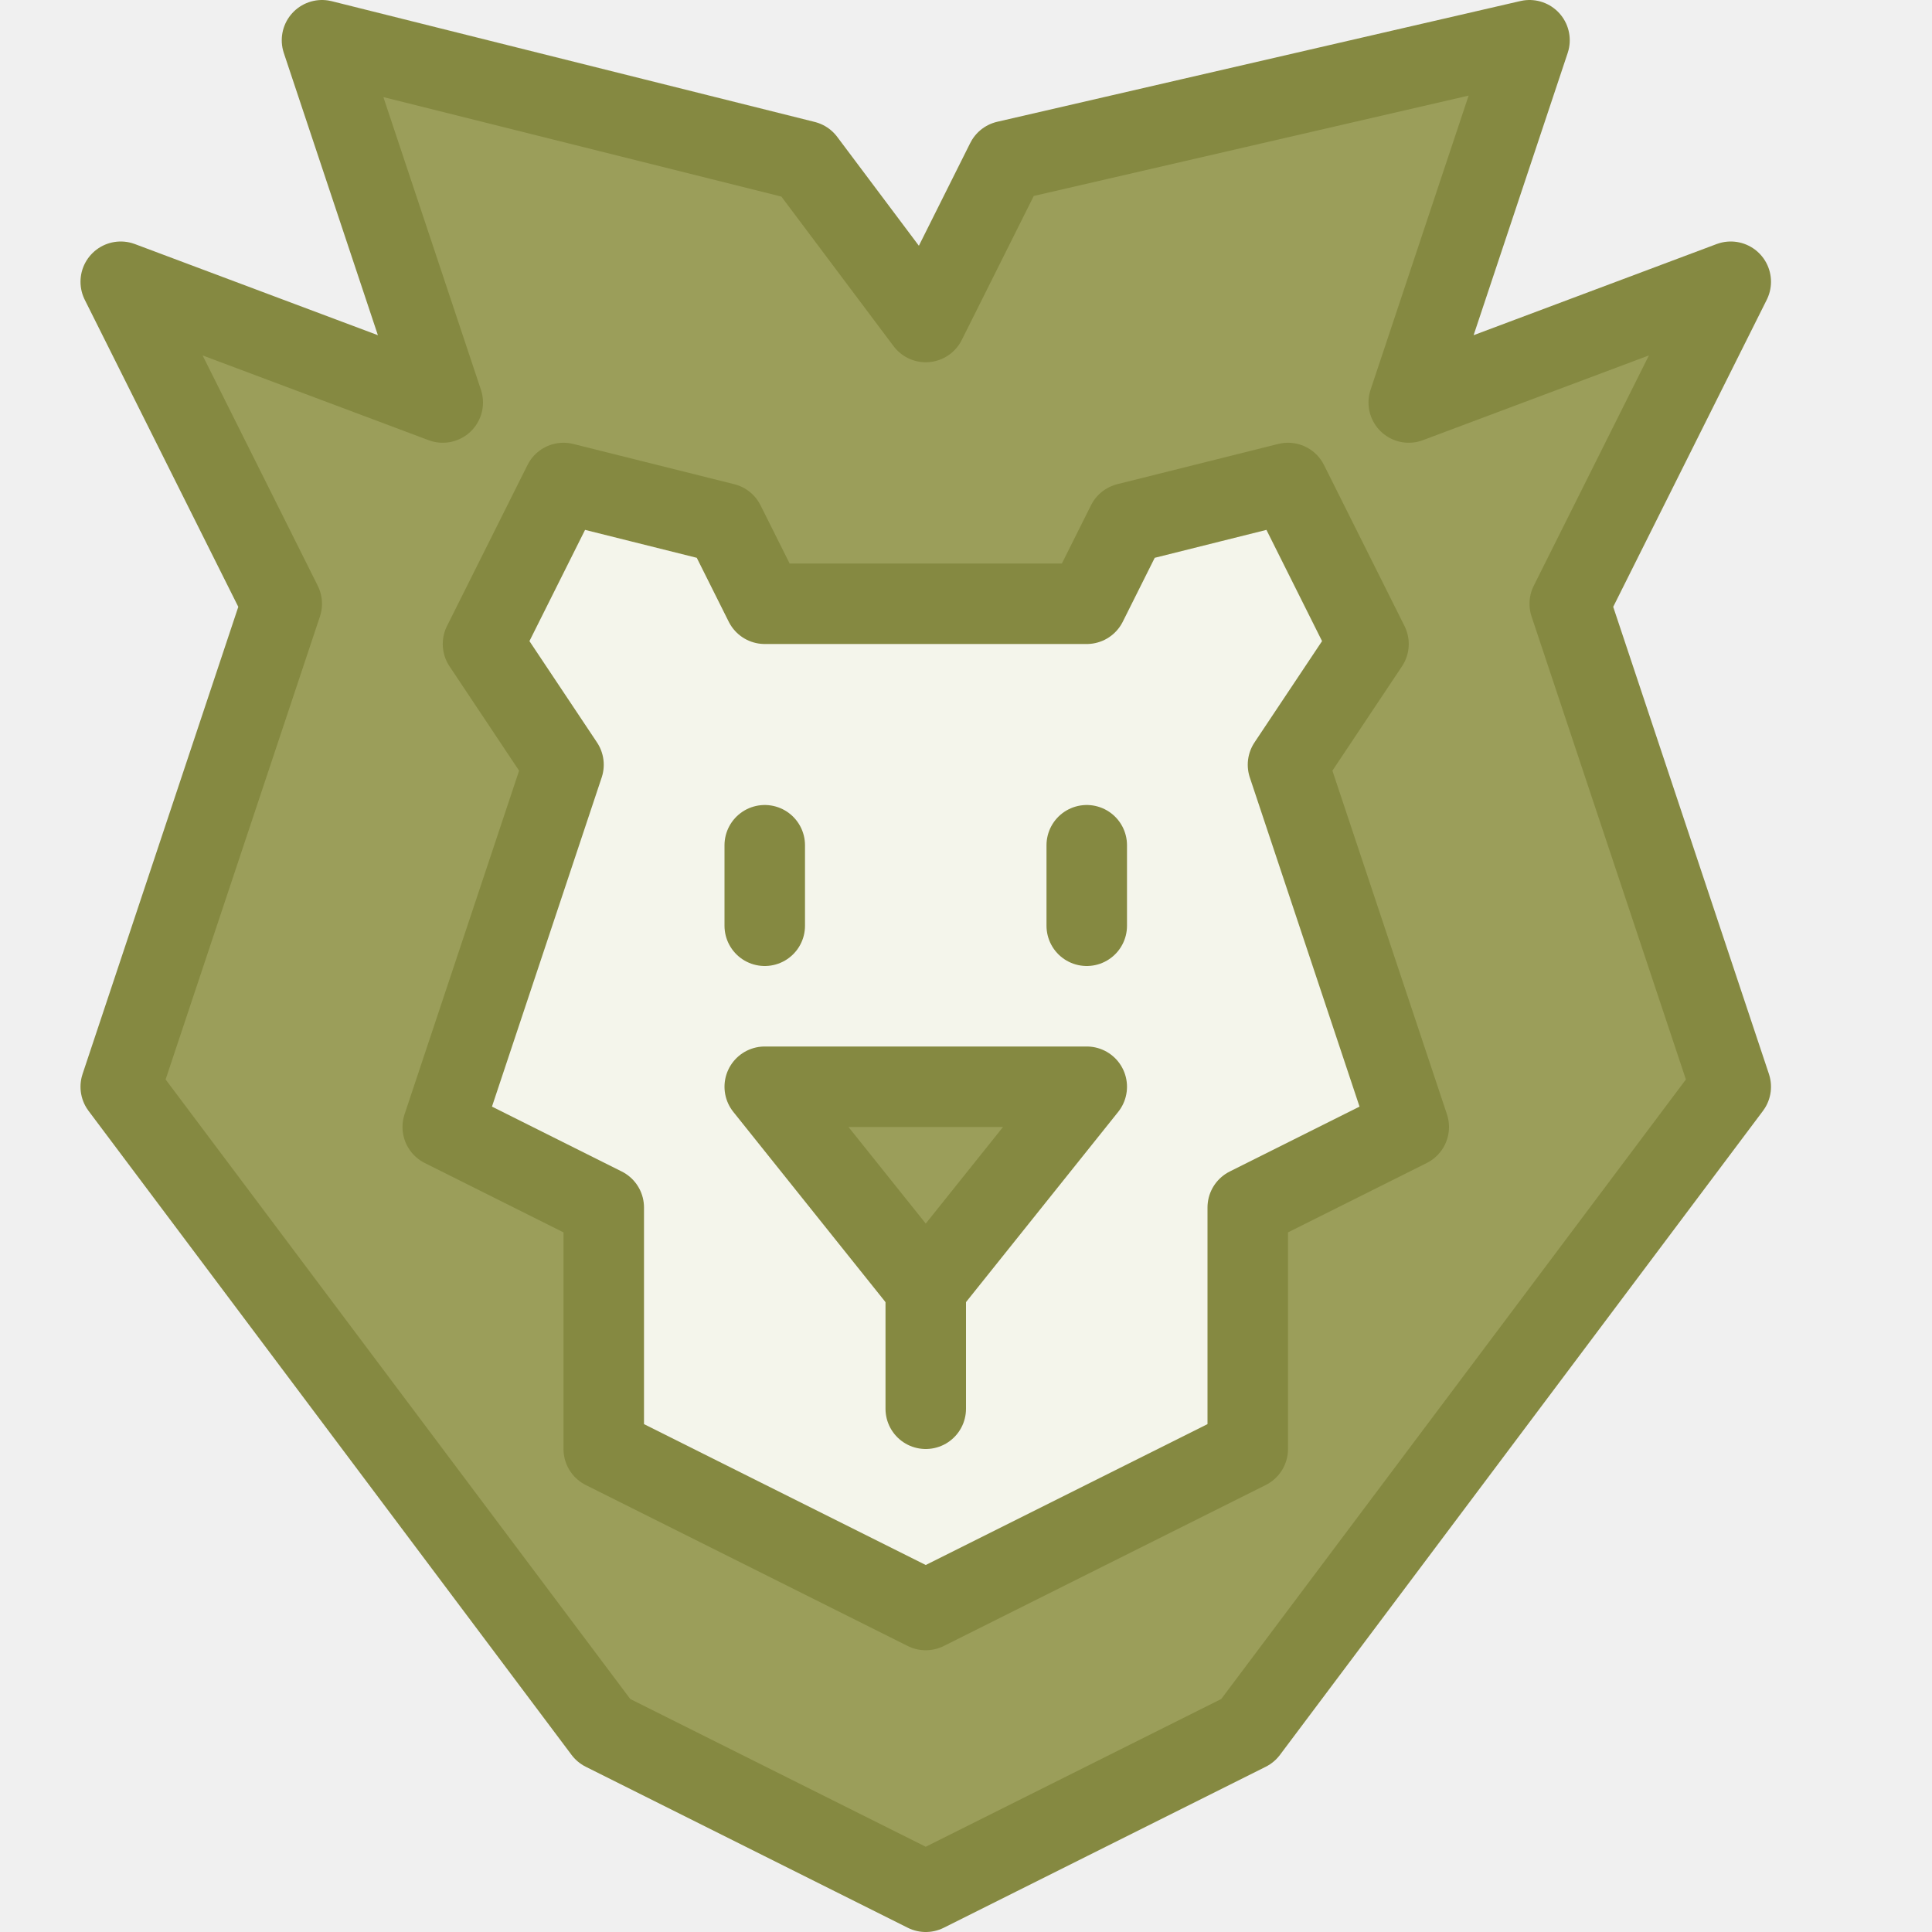
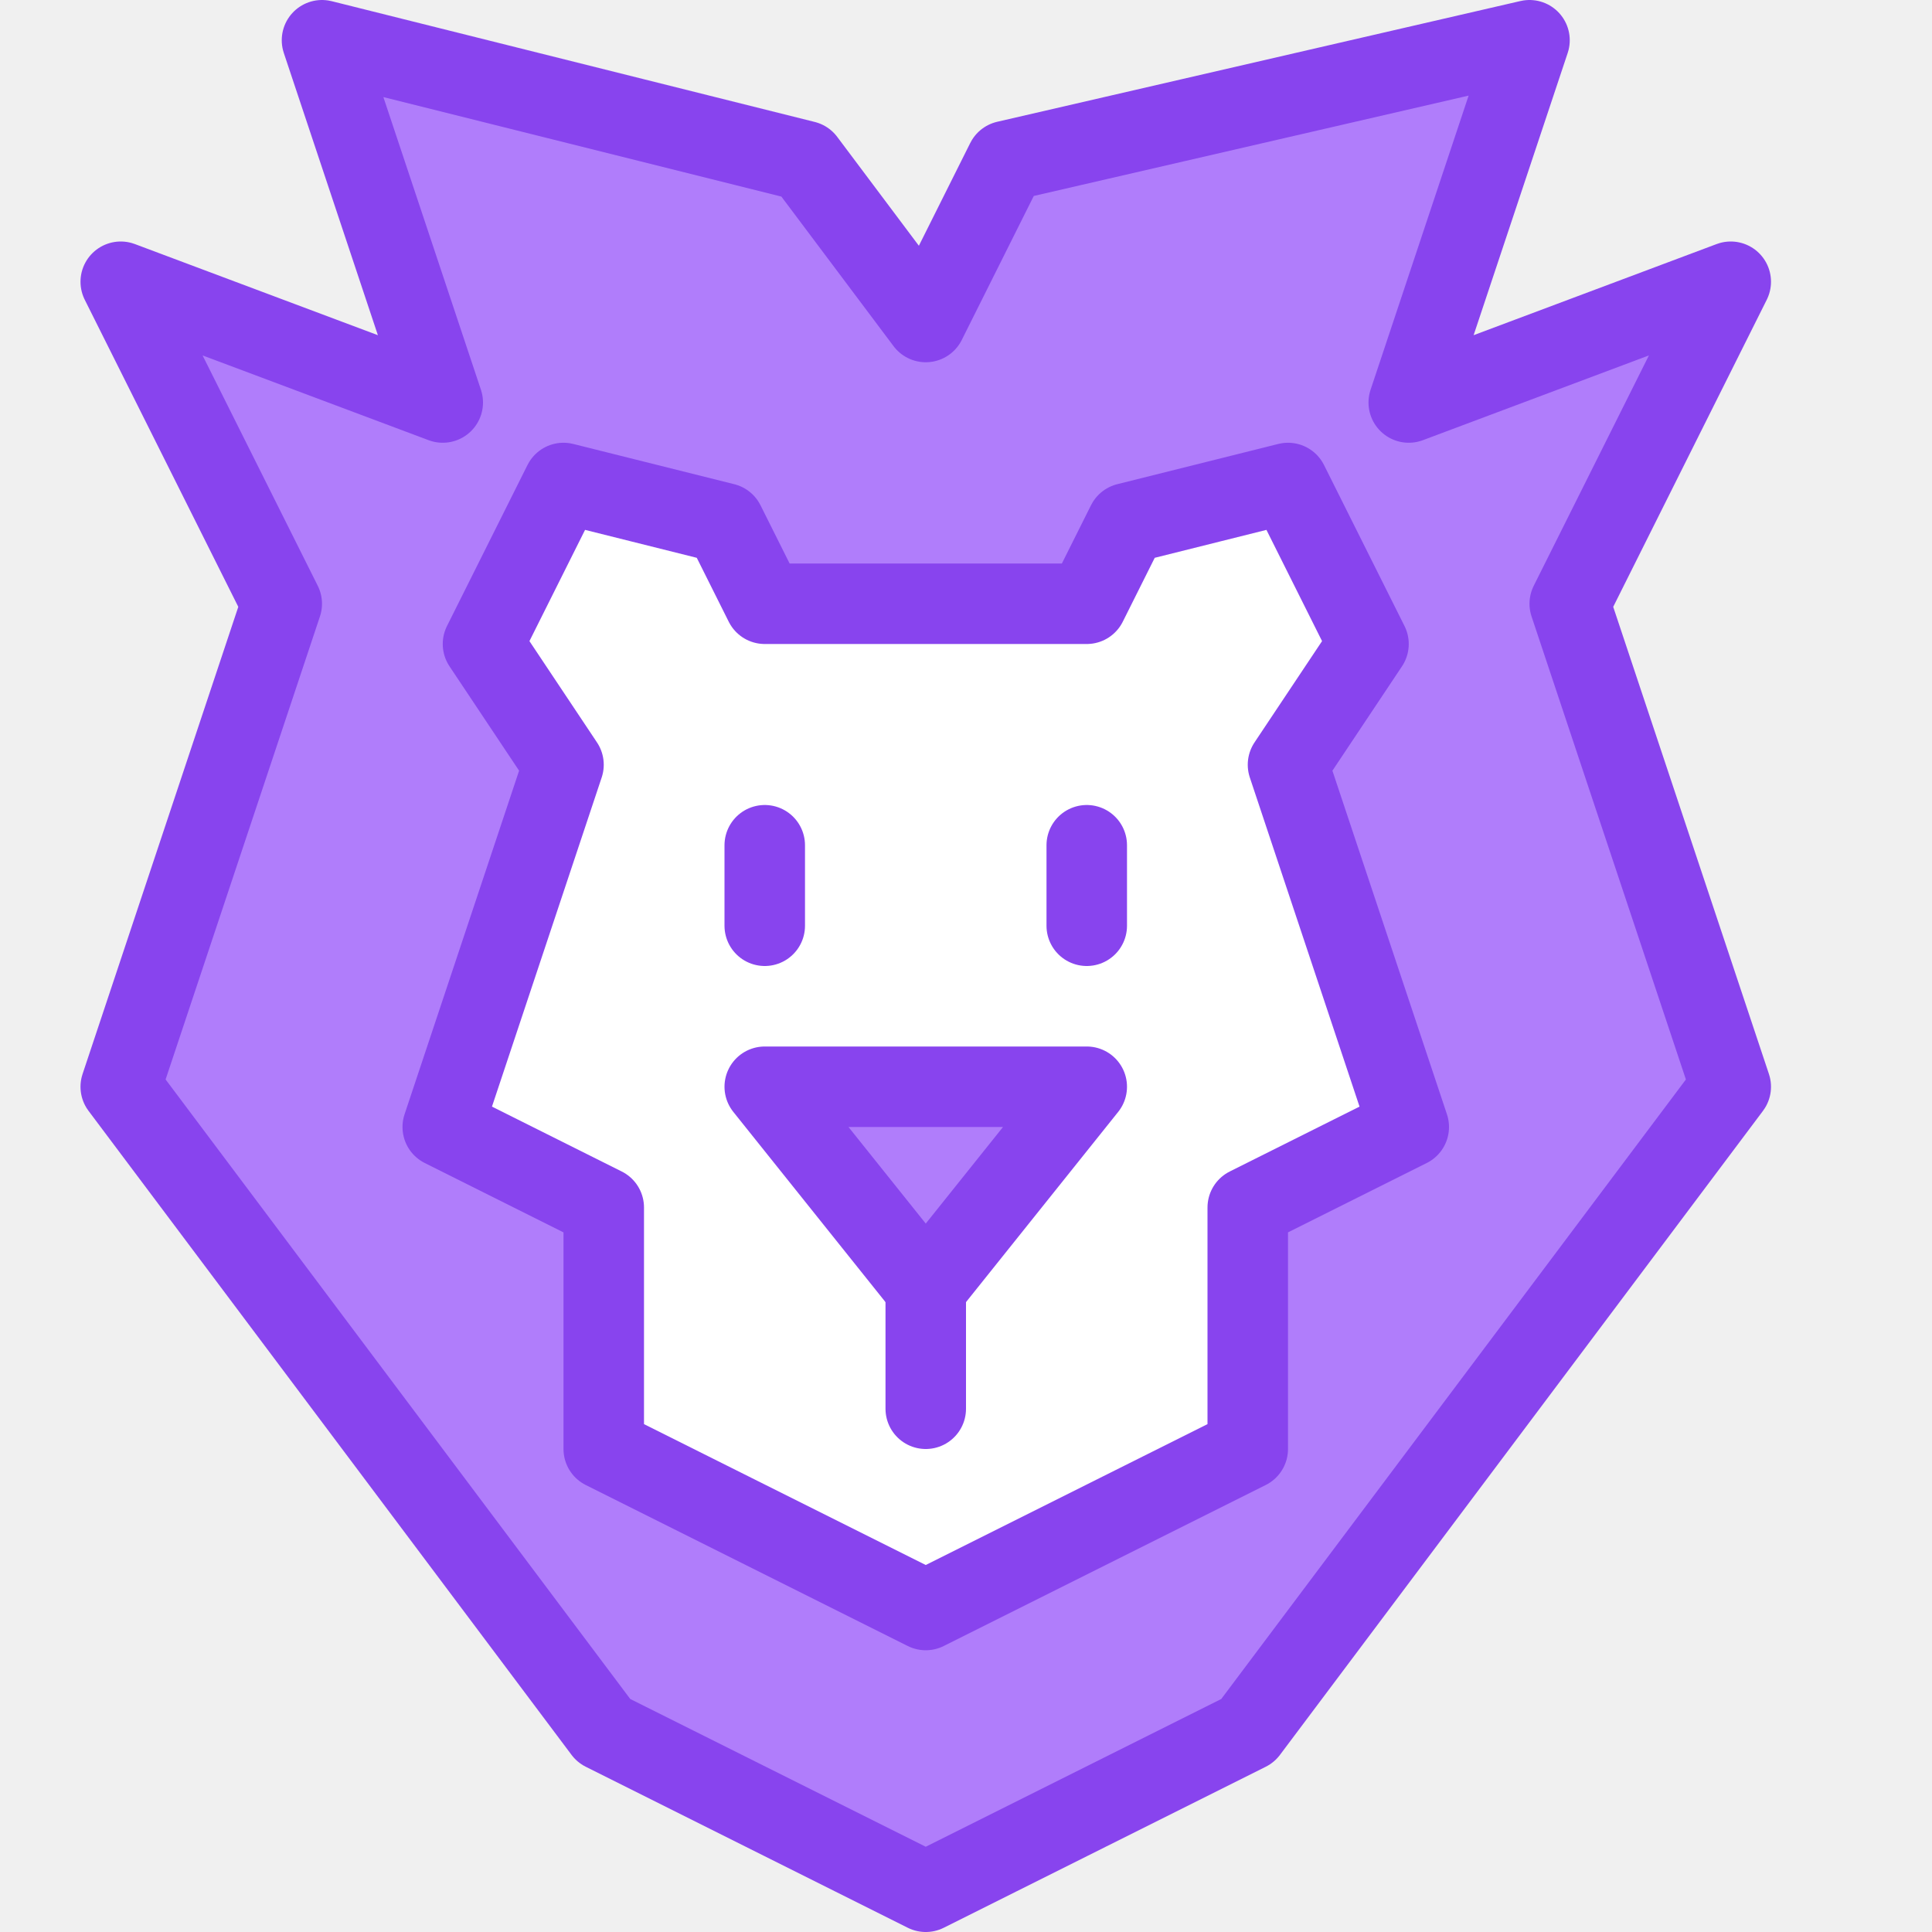
- <svg xmlns="http://www.w3.org/2000/svg" width="24" height="24" viewBox="0 0 24 24" fill="none">
-   <g clip-path="url(#clip0_1_67)">
-     <path d="M13.5 7.5L14 6.5L16 6L17 8L16 9.5L17.5 14L15.5 15V18L11.5 20L7.5 18V15L5.5 14L7 9.5L6 8L7 6L9 6.5L9.5 7.5H13.5Z" fill="#F4F5EB" />
-     <path d="M9.5 13.5H13.5L11.5 16L9.5 13.5Z" fill="#9B9E5A" />
-     <path d="M21.5 3.5L17.5 5L19 0.5L12.5 2L11.5 4L10 2L4 0.5L5.5 5L1.5 3.5L3.5 7.5L1.5 13.5L7.5 21.5L11.5 23.5L15.5 21.5L21.5 13.5L19.5 7.5L21.5 3.5ZM15.5 15V18L11.5 20L7.5 18V15L5.5 14L7 9.5L6 8L7 6L9 6.5L9.5 7.5H13.5L14 6.5L16 6L17 8L16 9.5L17.5 14L15.5 15Z" fill="#9B9E5A" />
-     <path d="M13.5 7.5L14 6.5L16 6L17 8L16 9.5L17.5 14L15.5 15V18L11.5 20L7.5 18V15L5.5 14L7 9.5L6 8L7 6L9 6.5L9.5 7.5H13.5Z" stroke="#858941" stroke-miterlimit="10" stroke-linecap="round" stroke-linejoin="round" />
-     <path d="M11.5 4L12.5 2L19 0.5L17.5 5L21.5 3.5L19.5 7.5L21.5 13.5L15.5 21.5L11.5 23.5L7.5 21.5L1.5 13.5L3.5 7.5L1.5 3.5L5.5 5L4 0.5L10 2L11.5 4Z" stroke="#858941" stroke-miterlimit="10" stroke-linecap="round" stroke-linejoin="round" />
-     <path d="M9.5 10.5V11.5" stroke="#858941" stroke-miterlimit="10" stroke-linecap="round" stroke-linejoin="round" />
-     <path d="M13.5 10.5V11.5" stroke="#858941" stroke-miterlimit="10" stroke-linecap="round" stroke-linejoin="round" />
-     <path d="M9.5 13.5H13.5L11.5 16L9.5 13.5Z" stroke="#858941" stroke-miterlimit="10" stroke-linecap="round" stroke-linejoin="round" />
-     <path d="M11.5 16V17.5" stroke="#858941" stroke-miterlimit="10" stroke-linecap="round" stroke-linejoin="round" />
+ <svg xmlns="http://www.w3.org/2000/svg" version="1.1" x="0px" y="0px" viewBox="0 0 24 24" style="enable-background:new 0 0 24 24;" xml:space="preserve">
+   <style type="text/css">
+ 	.st0{fill:#FFFFFF;}
+ 	.st1{fill:#B07DFB;}
+ 	.st2{fill:none;stroke:#8844EE;stroke-linecap:round;stroke-linejoin:round;stroke-miterlimit:10;}
+ 	.st3{fill:none;}
+ </style>
+   <g id="Duotone">
+     <polygon class="st0" points="13.5,7.5 14,6.5 16,6 17,8 16,9.5 17.5,14 15.5,15 15.5,18 11.5,20 7.5,18 7.5,15 5.5,14 7,9.5 6,8    7,6 9,6.5 9.5,7.5  " />
+     <polygon class="st1" points="9.5,13.5 13.5,13.5 11.5,16  " />
+     <path class="st1" d="M21.5,3.5l-4,1.5L19,0.5L12.5,2l-1,2L10,2L4,0.5L5.5,5l-4-1.5l2,4l-2,6l6,8l4,2l4-2l6-8l-2-6L21.5,3.5z    M15.5,15v3l-4,2l-4-2v-3l-2-1L7,9.5L6,8l1-2l2,0.5l0.5,1h4l0.5-1L16,6l1,2l-1,1.5l1.5,4.5L15.5,15z" />
+     <polygon class="st2" points="13.5,7.5 14,6.5 16,6 17,8 16,9.5 17.5,14 15.5,15 15.5,18 11.5,20 7.5,18 7.5,15 5.5,14 7,9.5 6,8    7,6 9,6.5 9.5,7.5  " />
+     <polygon class="st2" points="11.5,4 12.5,2 19,0.5 17.5,5 21.5,3.5 19.5,7.5 21.5,13.5 15.5,21.5 11.5,23.5 7.5,21.5 1.5,13.5    3.5,7.5 1.5,3.5 5.5,5 4,0.5 10,2  " />
+     <line class="st2" x1="9.5" y1="10.5" x2="9.5" y2="11.5" />
+     <line class="st2" x1="13.5" y1="10.5" x2="13.5" y2="11.5" />
+     <polygon class="st2" points="9.5,13.5 13.5,13.5 11.5,16  " />
+     <line class="st2" x1="11.5" y1="16" x2="11.5" y2="17.5" />
  </g>
-   <defs>
-     <clipPath id="clip0_1_67">
-       <rect width="24" height="24" fill="white" />
-     </clipPath>
-   </defs>
+   <g id="Frames-24px">
+     <rect class="st3" width="24" height="24" />
+   </g>
</svg>
